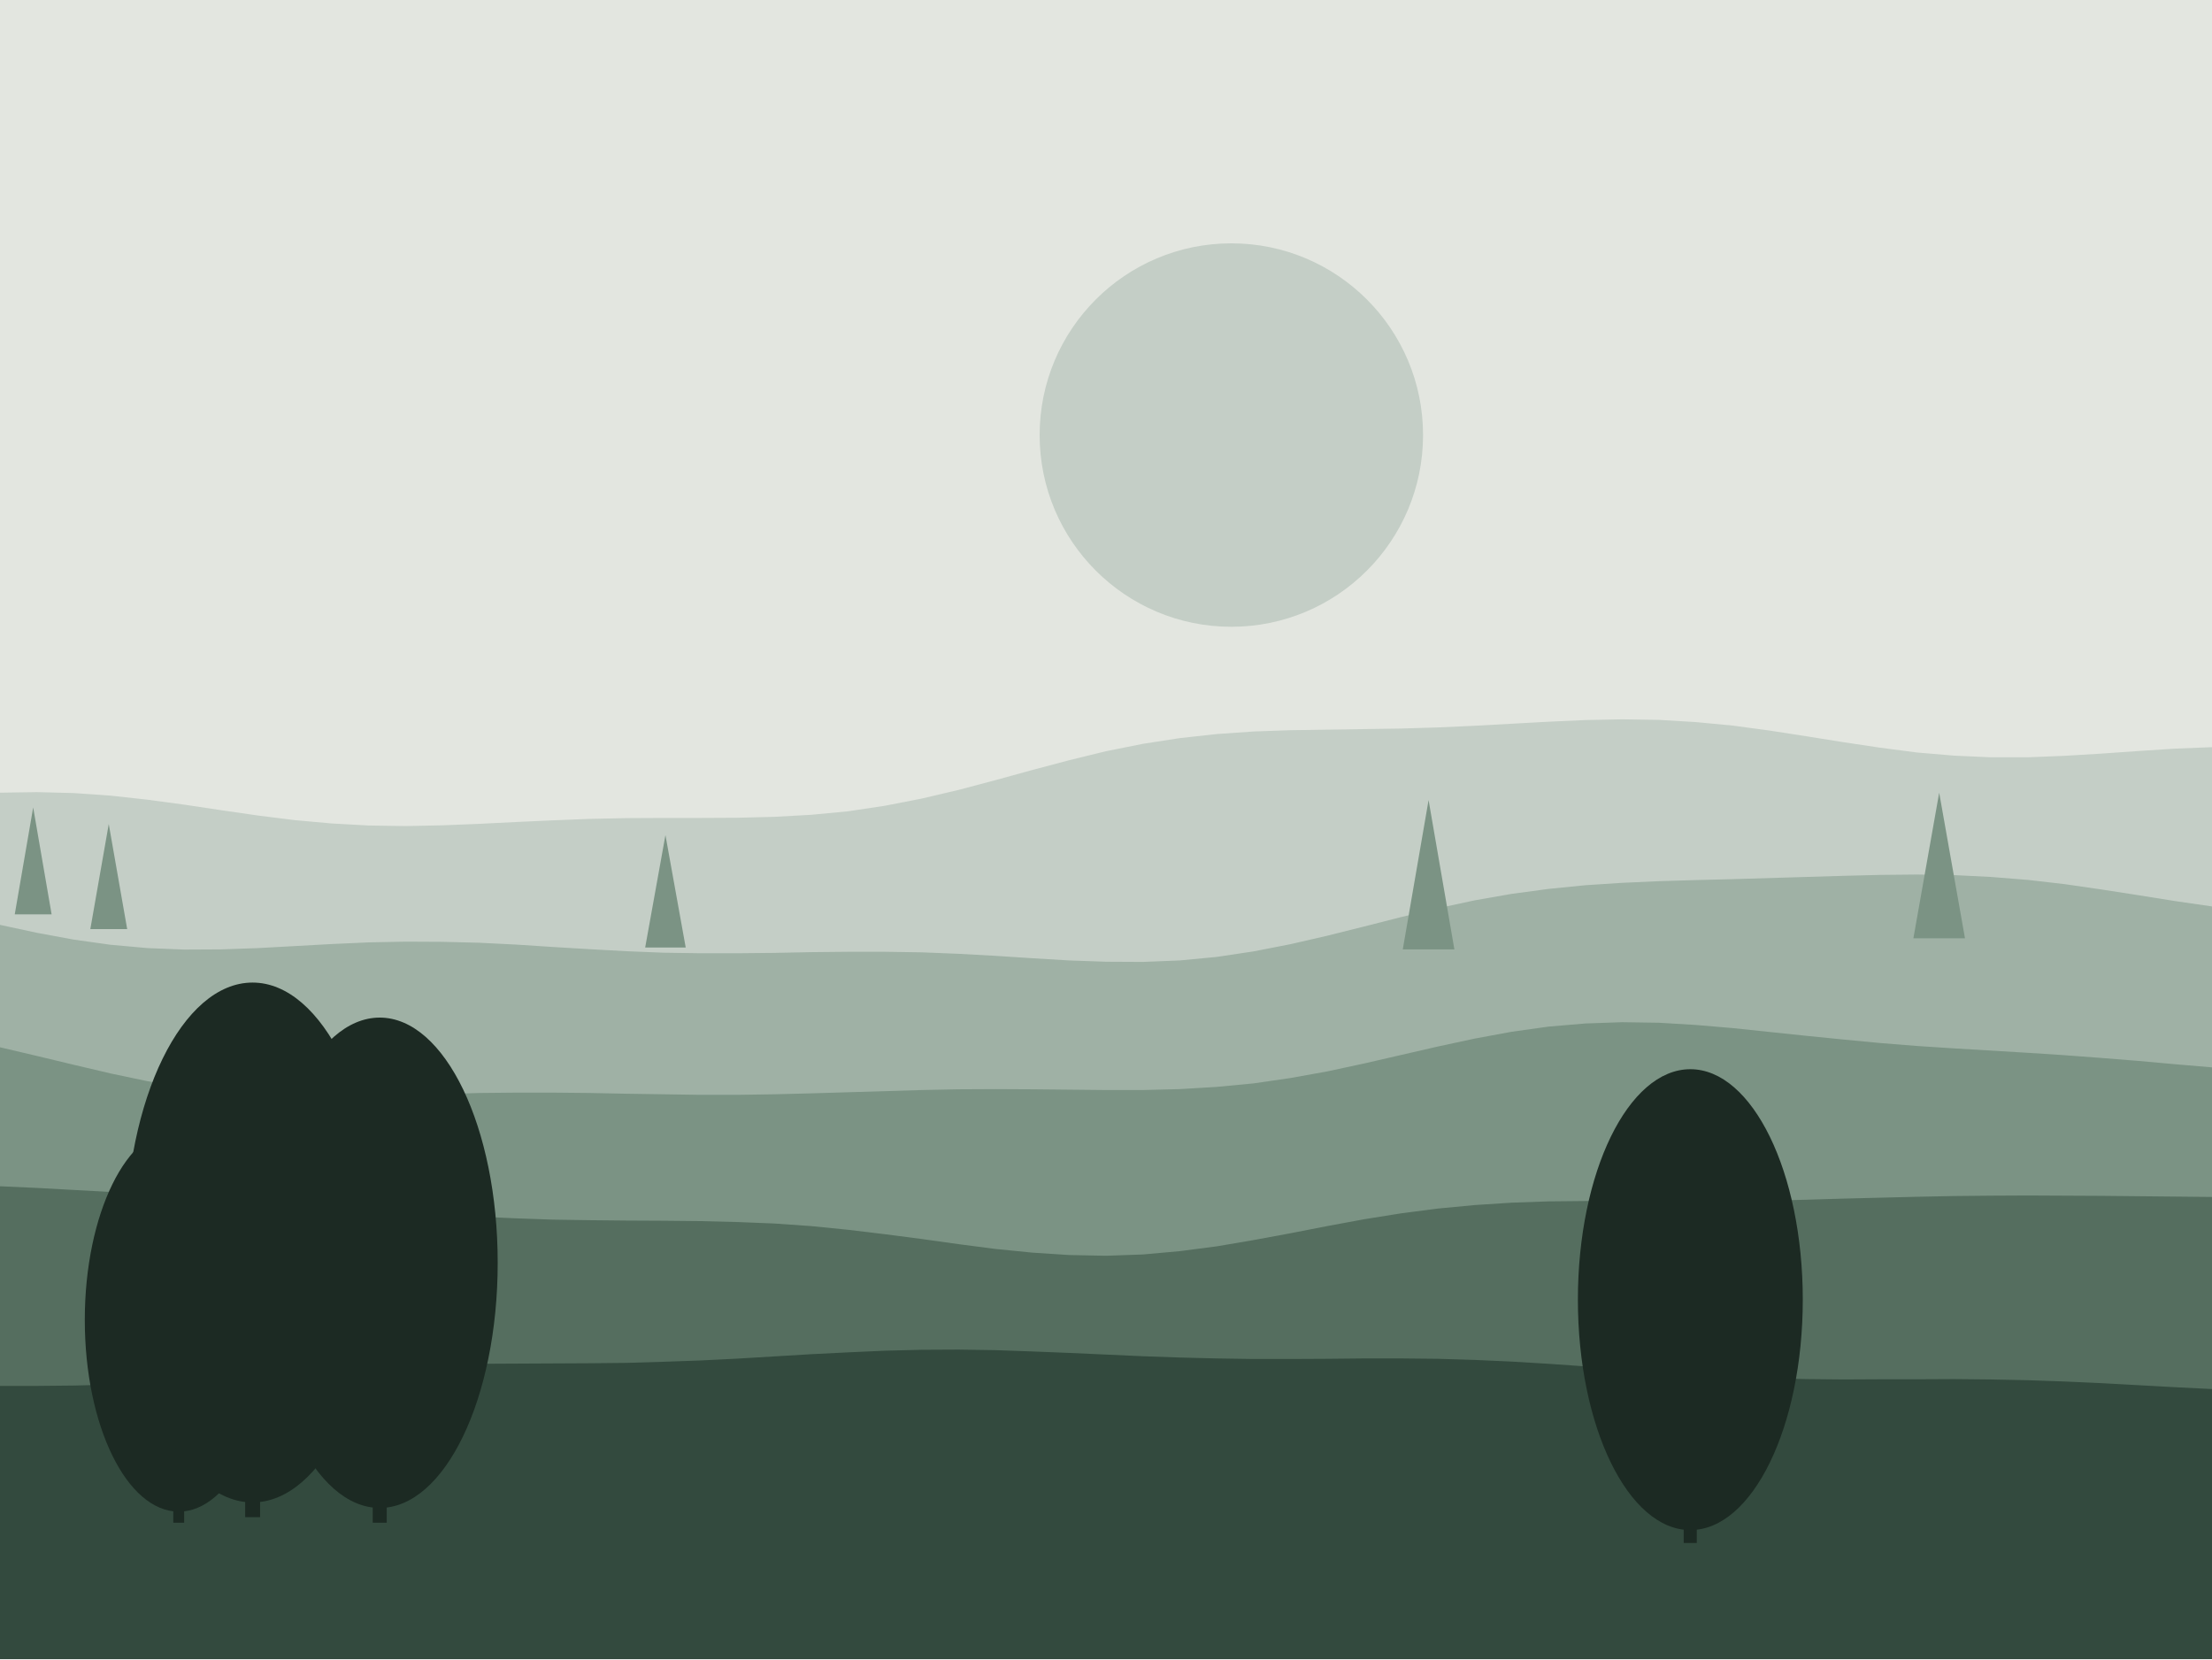
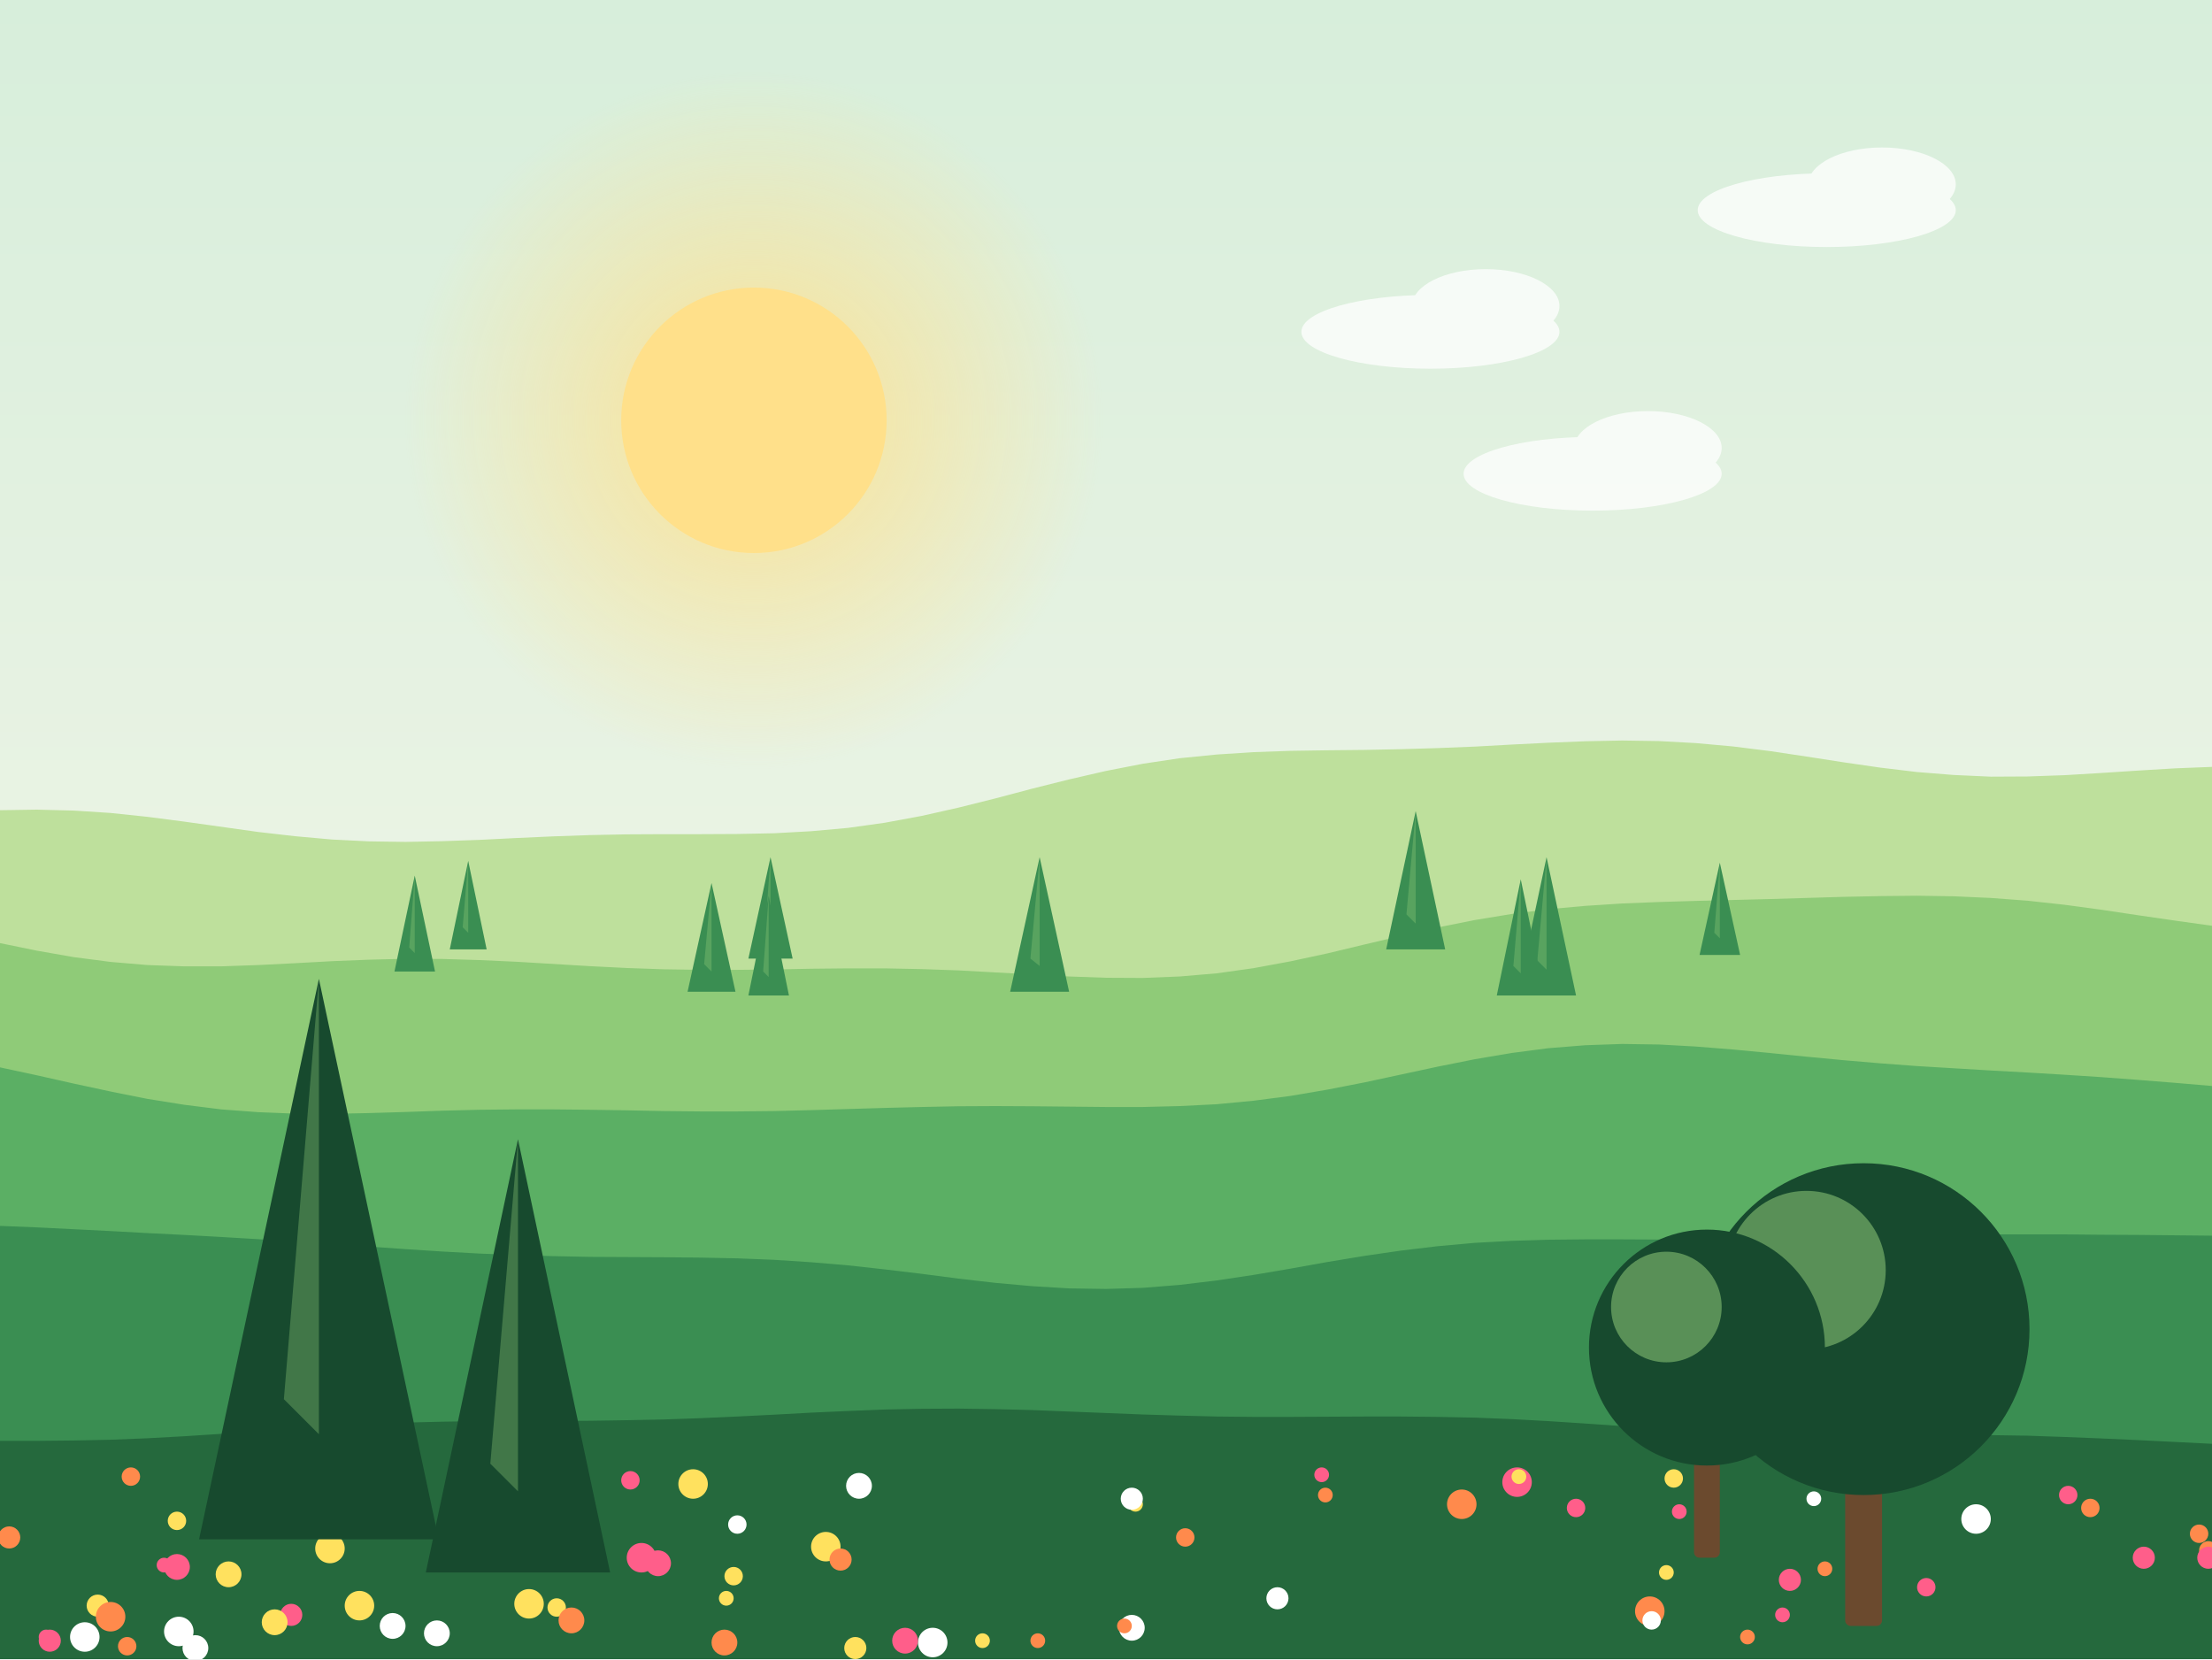
<svg xmlns="http://www.w3.org/2000/svg" viewBox="0 0 1200 900" preserveAspectRatio="xMidYMid slice">
-   <rect width="1200" height="900" fill="#E3E6E0" />
-   <circle cx="668" cy="236" r="104" fill="#C4CEC6" />
-   <polygon fill="#C4CEC6" points="0,900 0,430.0 20,429.7 40,430.2 60,431.6 80,433.8 100,436.5 120,439.5 140,442.4 160,444.9 180,446.7 200,447.8 220,448.1 240,447.7 260,446.9 280,445.9 300,445.0 320,444.2 340,443.8 360,443.7 380,443.7 400,443.6 420,443.1 440,442.0 460,440.1 480,437.1 500,433.2 520,428.5 540,423.2 560,417.7 580,412.4 600,407.5 620,403.5 640,400.4 660,398.2 680,396.8 700,396.1 720,395.8 740,395.5 760,395.2 780,394.6 800,393.7 820,392.6 840,391.5 860,390.6 880,390.2 900,390.5 920,391.7 940,393.6 960,396.3 980,399.4 1000,402.6 1020,405.6 1040,408.2 1060,409.9 1080,410.8 1100,410.8 1120,410.0 1140,408.8 1160,407.4 1180,406.1 1200,405.3 1200,900" />
-   <polygon fill="#9FB1A5" points="0,900 0,501.7 20,506.0 40,509.7 60,512.5 80,514.3 100,515.1 120,515.0 140,514.3 160,513.2 180,512.1 200,511.2 220,510.8 240,510.9 260,511.4 280,512.4 300,513.7 320,514.9 340,516.0 360,516.8 380,517.1 400,517.1 420,516.9 440,516.5 460,516.3 480,516.3 500,516.6 520,517.4 540,518.5 560,519.8 580,521.0 600,521.7 620,521.8 640,521.0 660,519.1 680,516.1 700,512.2 720,507.6 740,502.6 760,497.5 780,492.7 800,488.4 820,484.9 840,482.2 860,480.2 880,478.9 900,478.0 920,477.4 940,476.9 960,476.3 980,475.7 1000,475.1 1020,474.6 1040,474.4 1060,474.7 1080,475.7 1100,477.3 1120,479.6 1140,482.5 1160,485.6 1180,488.8 1200,491.7 1200,900" />
-   <polygon fill="#7B9384" points="361,453 350,514 372,514" />
-   <polygon fill="#7B9384" points="59,447 49,504 69,504" />
-   <polygon fill="#7B9384" points="18,438 8,496 28,496" />
-   <polygon fill="#7B9384" points="1052,430 1038,509 1066,509" />
-   <polygon fill="#7B9384" points="775,434 761,515 789,515" />
-   <polygon fill="#7B9384" points="0,900 0,568.1 20,572.8 40,577.6 60,582.3 80,586.5 100,590.0 120,592.7 140,594.4 160,595.2 180,595.3 200,594.9 220,594.2 240,593.5 260,592.9 280,592.7 300,592.7 320,592.9 340,593.3 360,593.6 380,593.9 400,593.9 420,593.6 440,593.1 460,592.5 480,591.9 500,591.3 520,590.9 540,590.8 560,590.9 580,591.1 600,591.3 620,591.3 640,590.8 660,589.6 680,587.7 700,584.8 720,581.2 740,576.9 760,572.3 780,567.7 800,563.4 820,559.7 840,556.9 860,555.2 880,554.5 900,554.8 920,556.0 940,557.7 960,559.8 980,561.9 1000,563.9 1020,565.8 1040,567.4 1060,568.7 1080,569.9 1100,571.1 1120,572.4 1140,573.9 1160,575.5 1180,577.3 1200,579.0 1200,900" />
-   <polygon fill="#556E5F" points="0,900 0,643.5 20,644.4 40,645.5 60,646.6 80,647.8 100,648.9 120,650.1 140,651.4 160,652.8 180,654.3 200,655.8 220,657.3 240,658.8 260,660.0 280,660.9 300,661.6 320,661.9 340,662.1 360,662.2 380,662.4 400,662.9 420,663.7 440,665.1 460,667.1 480,669.5 500,672.1 520,674.9 540,677.5 560,679.5 580,680.8 600,681.2 620,680.5 640,678.7 660,676.1 680,672.7 700,669.0 720,665.1 740,661.4 760,658.2 780,655.6 800,653.7 820,652.4 840,651.7 860,651.5 880,651.5 900,651.6 920,651.7 940,651.5 960,651.3 980,650.8 1000,650.2 1020,649.7 1040,649.2 1060,648.8 1080,648.6 1100,648.5 1120,648.6 1140,648.7 1160,648.9 1180,649.1 1200,649.3 1200,900" />
-   <polygon fill="#334A3E" points="0,900 0,751.8 20,751.8 40,751.6 60,751.1 80,750.2 100,749.0 120,747.5 140,745.9 160,744.3 180,742.8 200,741.6 220,740.7 240,740.1 260,739.8 280,739.7 300,739.6 320,739.5 340,739.3 360,738.7 380,738.0 400,737.0 420,735.8 440,734.6 460,733.6 480,732.7 500,732.2 520,732.1 540,732.4 560,733.1 580,733.9 600,734.8 620,735.7 640,736.4 660,736.9 680,737.2 700,737.2 720,737.1 740,736.9 760,736.9 780,737.1 800,737.7 820,738.6 840,739.8 860,741.2 880,742.8 900,744.3 920,745.7 940,746.8 960,747.6 980,748.1 1000,748.3 1020,748.2 1040,748.2 1060,748.1 1080,748.3 1100,748.7 1120,749.4 1140,750.3 1160,751.4 1180,752.5 1200,753.5 1200,900" />
-   <ellipse cx="206" cy="685" rx="64" ry="133" fill="#1C2A23" />
-   <rect x="202.2" y="799" width="7.6" height="27" fill="#1C2A23" />
-   <ellipse cx="97" cy="716" rx="51" ry="104" fill="#1C2A23" />
-   <rect x="94.0" y="805" width="5.9" height="21" fill="#1C2A23" />
-   <ellipse cx="917" cy="705" rx="61" ry="125" fill="#1C2A23" />
-   <rect x="913.4" y="812" width="7.1" height="25" fill="#1C2A23" />
-   <ellipse cx="137" cy="674" rx="69" ry="141" fill="#1C2A23" />
-   <rect x="133.0" y="795" width="8.1" height="28" fill="#1C2A23" />
+   <defs>
+     <linearGradient id="s" x1="0" y1="0" x2="0" y2="1">
+       <stop offset="0" stop-color="#D7EEDB" />
+       <stop offset="1" stop-color="#FBF8EC" />
+     </linearGradient>
+     <radialGradient id="g">
+       <stop offset="0" stop-color="#FFE08A" stop-opacity=".9" />
+       <stop offset="1" stop-color="#FFE08A" stop-opacity="0" />
+     </radialGradient>
+   </defs>
+   <rect width="1200" height="900" fill="url(#s)" />
+   <circle cx="409" cy="228" r="190" fill="url(#g)" />
+   <circle cx="409" cy="228" r="72" fill="#FFE08A" />
+   <g fill="#FFFFFF" opacity=".75">
+     <ellipse cx="991" cy="114" rx="70" ry="20" />
+     <ellipse cx="1021" cy="100" rx="40" ry="20" />
+   </g>
+   <g fill="#FFFFFF" opacity=".75">
+     <ellipse cx="864" cy="257" rx="70" ry="20" />
+     <ellipse cx="894" cy="243" rx="40" ry="20" />
+   </g>
+   <g fill="#FFFFFF" opacity=".75">
+     <ellipse cx="776" cy="180" rx="70" ry="20" />
+     <ellipse cx="806" cy="166" rx="40" ry="20" />
+   </g>
+   <polygon fill="#BEE09C" points="0,900 0,439.5 20,439.2 40,439.7 60,441.0 80,443.1 100,445.7 120,448.5 140,451.3 160,453.6 180,455.4 200,456.4 220,456.7 240,456.3 260,455.6 280,454.6 300,453.7 320,453.0 340,452.6 360,452.5 380,452.5 400,452.4 420,452.0 440,450.9 460,449.1 480,446.3 500,442.6 520,438.1 540,433.1 560,427.8 580,422.8 600,418.2 620,414.3 640,411.3 660,409.3 680,408.0 700,407.3 720,407.0 740,406.8 760,406.4 780,405.8 800,405.0 820,403.9 840,402.9 860,402.1 880,401.7 900,402.0 920,403.1 940,404.9 960,407.4 980,410.4 1000,413.5 1020,416.4 1040,418.8 1060,420.4 1080,421.3 1100,421.2 1120,420.5 1140,419.3 1160,418.0 1180,416.8 1200,416.0 1200,900" />
+   <polygon fill="#8FCB78" points="0,900 0,511.6 20,515.7 40,519.2 60,521.8 80,523.5 100,524.2 120,524.2 140,523.5 160,522.5 180,521.4 200,520.6 220,520.1 240,520.2 260,520.8 280,521.7 300,522.9 320,524.1 340,525.1 360,525.8 380,526.1 400,526.1 420,525.9 440,525.5 460,525.3 480,525.3 500,525.7 520,526.4 540,527.5 560,528.6 580,529.7 600,530.4 620,530.5 640,529.7 660,528.0 680,525.2 700,521.5 720,517.2 740,512.4 760,507.7 780,503.1 800,499.1 820,495.8 840,493.2 860,491.4 880,490.1 900,489.3 920,488.7 940,488.2 960,487.7 980,487.1 1000,486.5 1020,486.1 1040,485.9 1060,486.2 1080,487.1 1100,488.6 1120,490.8 1140,493.5 1160,496.5 1180,499.4 1200,502.2 1200,900" />
+   <polygon fill="#3A8E52" points="225,475 214,527 236,527" />
+   <polygon fill="#8FCB78" opacity=".35" points="225,475 222,514 225,517" />
+   <polygon fill="#3A8E52" points="933,468 922,518 944,518" />
+   <polygon fill="#8FCB78" opacity=".35" points="933,468 930,506 933,509" />
+   <polygon fill="#3A8E52" points="418,465 406,520 430,520" />
+   <polygon fill="#8FCB78" opacity=".35" points="418,465 415,506 418,510" />
+   <polygon fill="#3A8E52" points="417,486 406,540 428,540" />
+   <polygon fill="#8FCB78" opacity=".35" points="417,486 414,527 417,530" />
+   <polygon fill="#3A8E52" points="386,479 373,538 399,538" />
+   <polygon fill="#8FCB78" opacity=".35" points="386,479 382,523 386,527" />
+   <polygon fill="#3A8E52" points="839,465 823,540 855,540" />
+   <polygon fill="#8FCB78" opacity=".35" points="839,465 834,521 839,526" />
+   <polygon fill="#3A8E52" points="825,477 812,540 838,540" />
+   <polygon fill="#8FCB78" opacity=".35" points="825,477 821,524 825,528" />
+   <polygon fill="#3A8E52" points="564,465 548,538 580,538" />
+   <polygon fill="#8FCB78" opacity=".35" points="564,465 559,520 564,524" />
+   <polygon fill="#3A8E52" points="768,440 752,515 784,515" />
+   <polygon fill="#8FCB78" opacity=".35" points="768,440 763,496 768,501" />
+   <polygon fill="#3A8E52" points="254,467 244,515 264,515" />
+   <polygon fill="#8FCB78" opacity=".35" points="254,467 251,503 254,506" />
+   <polygon fill="#5BAF64" points="0,900 0,579.0 20,583.3 40,587.8 60,592.1 80,596.1 100,599.3 120,601.8 140,603.3 160,604.1 180,604.2 200,603.8 220,603.2 240,602.5 260,602.0 280,601.8 300,601.8 320,602.0 340,602.3 360,602.7 380,602.9 400,602.9 420,602.7 440,602.2 460,601.6 480,601.0 500,600.5 520,600.1 540,600.0 560,600.1 580,600.3 600,600.5 620,600.5 640,600.0 660,599.0 680,597.1 700,594.5 720,591.1 740,587.2 760,582.9 780,578.6 800,574.6 820,571.2 840,568.6 860,567.0 880,566.3 900,566.6 920,567.7 940,569.3 960,571.2 980,573.2 1000,575.1 1020,576.8 1040,578.3 1060,579.5 1080,580.7 1100,581.8 1120,583.0 1140,584.3 1160,585.8 1180,587.4 1200,589.1 1200,900" />
+   <polygon fill="#3A8E52" points="0,900 0,665.0 20,665.8 40,666.8 60,667.8 80,668.9 100,669.9 120,671.0 140,672.2 160,673.5 180,674.8 200,676.2 220,677.6 240,678.9 260,680.0 280,680.8 300,681.4 320,681.8 340,681.9 360,682.0 380,682.2 400,682.6 420,683.4 440,684.7 460,686.4 480,688.6 500,691.0 520,693.6 540,695.9 560,697.7 580,698.9 600,699.2 620,698.6 640,697.0 660,694.6 680,691.6 700,688.2 720,684.6 740,681.3 760,678.4 780,676.0 800,674.2 820,673.1 840,672.5 860,672.3 880,672.3 900,672.4 920,672.4 940,672.3 960,672.0 980,671.6 1000,671.1 1020,670.6 1040,670.2 1060,669.8 1080,669.6 1100,669.6 1120,669.6 1140,669.8 1160,669.9 1180,670.1 1200,670.3 1200,900" />
+   <polygon fill="#25693D" points="0,900 0,781.6 20,781.6 40,781.4 60,781.0 80,780.2 100,779.1 120,777.8 140,776.4 160,775.0 180,773.6 200,772.5 220,771.7 240,771.2 260,770.9 280,770.8 300,770.8 320,770.7 340,770.4 360,770.0 380,769.3 400,768.4 420,767.4 440,766.3 460,765.4 480,764.6 500,764.2 520,764.1 540,764.4 560,764.9 580,765.7 600,766.5 620,767.3 640,767.9 660,768.4 680,768.6 700,768.6 720,768.5 740,768.4 760,768.4 780,768.6 800,769.0 820,769.8 840,770.9 860,772.2 880,773.6 900,775.0 920,776.2 940,777.2 960,777.9 980,778.3 1000,778.5 1020,778.4 1040,778.4 1060,778.3 1080,778.5 1100,778.8 1120,779.5 1140,780.3 1160,781.2 1180,782.2 1200,783.2 1200,900" />
+   <circle cx="302" cy="872" r="5" fill="#FFE15E" />
+   <circle cx="342" cy="803" r="5" fill="#FF5E8A" />
+   <circle cx="793" cy="816" r="8" fill="#FF8A4C" />
+   <circle cx="506" cy="891" r="8" fill="#FFFFFF" />
+   <circle cx="693" cy="867" r="6" fill="#FFFFFF" />
+   <circle cx="990" cy="851" r="4" fill="#FF8A4C" />
+   <circle cx="614" cy="883" r="7" fill="#FFFFFF" />
+   <circle cx="491" cy="890" r="7" fill="#FF5E8A" />
+   <circle cx="1193" cy="832" r="5" fill="#FF8A4C" />
+   <circle cx="1198" cy="841" r="5" fill="#FF8A4C" />
+   <circle cx="563" cy="890" r="4" fill="#FF8A4C" />
+   <circle cx="448" cy="839" r="8" fill="#FFE15E" />
+   <circle cx="1163" cy="845" r="6" fill="#FF5E8A" />
+   <circle cx="25" cy="888" r="4" fill="#FF5E8A" />
+   <circle cx="394" cy="867" r="4" fill="#FFE15E" />
+   <circle cx="89" cy="849" r="4" fill="#FF5E8A" />
+   <circle cx="310" cy="879" r="7" fill="#FF8A4C" />
+   <circle cx="911" cy="820" r="4" fill="#FF5E8A" />
+   <circle cx="96" cy="825" r="5" fill="#FFE15E" />
+   <circle cx="193" cy="804" r="5" fill="#FFE15E" />
+   <circle cx="184" cy="815" r="6" fill="#FF8A4C" />
+   <circle cx="823" cy="804" r="8" fill="#FF5E8A" />
+   <circle cx="971" cy="857" r="6" fill="#FF5E8A" />
+   <circle cx="1072" cy="824" r="8" fill="#FFFFFF" />
+   <circle cx="855" cy="818" r="5" fill="#FF5E8A" />
+   <circle cx="158" cy="876" r="6" fill="#FF5E8A" />
+   <circle cx="533" cy="890" r="4" fill="#FFE15E" />
+   <circle cx="466" cy="806" r="7" fill="#FFFFFF" />
+   <circle cx="5" cy="834" r="6" fill="#FF8A4C" />
+   <circle cx="53" cy="871" r="6" fill="#FFE15E" />
+   <circle cx="824" cy="801" r="4" fill="#FFE15E" />
+   <circle cx="610" cy="882" r="4" fill="#FF8A4C" />
+   <circle cx="1198" cy="845" r="6" fill="#FF5E8A" />
+   <circle cx="69" cy="893" r="5" fill="#FF8A4C" />
+   <circle cx="46" cy="888" r="8" fill="#FFFFFF" />
+   <circle cx="1134" cy="818" r="5" fill="#FF8A4C" />
+   <circle cx="27" cy="890" r="6" fill="#FF5E8A" />
+   <circle cx="357" cy="848" r="7" fill="#FF5E8A" />
+   <circle cx="400" cy="827" r="5" fill="#FFFFFF" />
+   <circle cx="149" cy="880" r="7" fill="#FFE15E" />
+   <circle cx="895" cy="874" r="8" fill="#FF8A4C" />
+   <circle cx="616" cy="816" r="4" fill="#FFE15E" />
+   <circle cx="96" cy="850" r="7" fill="#FF5E8A" />
+   <circle cx="719" cy="811" r="4" fill="#FF8A4C" />
+   <circle cx="904" cy="853" r="4" fill="#FFE15E" />
+   <circle cx="984" cy="813" r="4" fill="#FFFFFF" />
+   <circle cx="195" cy="871" r="8" fill="#FFE15E" />
+   <circle cx="287" cy="870" r="8" fill="#FFE15E" />
+   <circle cx="348" cy="845" r="8" fill="#FF5E8A" />
+   <circle cx="213" cy="882" r="7" fill="#FFFFFF" />
+   <circle cx="237" cy="886" r="7" fill="#FFFFFF" />
+   <circle cx="464" cy="894" r="6" fill="#FFE15E" />
+   <circle cx="71" cy="801" r="5" fill="#FF8A4C" />
+   <circle cx="1122" cy="811" r="5" fill="#FF5E8A" />
+   <circle cx="106" cy="894" r="7" fill="#FFFFFF" />
+   <circle cx="1045" cy="861" r="5" fill="#FF5E8A" />
+   <circle cx="97" cy="885" r="8" fill="#FFFFFF" />
+   <circle cx="60" cy="877" r="8" fill="#FF8A4C" />
+   <circle cx="376" cy="805" r="8" fill="#FFE15E" />
+   <circle cx="948" cy="888" r="4" fill="#FF8A4C" />
+   <circle cx="456" cy="846" r="6" fill="#FF8A4C" />
+   <circle cx="614" cy="813" r="6" fill="#FFFFFF" />
+   <circle cx="896" cy="879" r="5" fill="#FFFFFF" />
+   <circle cx="180" cy="820" r="6" fill="#FFE15E" />
+   <circle cx="393" cy="891" r="7" fill="#FF8A4C" />
+   <circle cx="179" cy="840" r="8" fill="#FFE15E" />
+   <circle cx="643" cy="834" r="5" fill="#FF8A4C" />
+   <circle cx="908" cy="802" r="5" fill="#FFE15E" />
+   <circle cx="967" cy="876" r="4" fill="#FF5E8A" />
+   <circle cx="717" cy="800" r="4" fill="#FF5E8A" />
+   <circle cx="124" cy="854" r="7" fill="#FFE15E" />
+   <circle cx="398" cy="855" r="5" fill="#FFE15E" />
+   <rect x="1001" y="799" width="20" height="83" rx="3" fill="#6B4A2E" />
+   <circle cx="1011" cy="721" r="90" fill="#174A2E" />
+   <circle cx="980" cy="689" r="43" fill="#8FCB78" opacity=".55" />
+   <polygon fill="#174A2E" points="173,531 108,835 238,835" />
+   <polygon fill="#8FCB78" opacity=".35" points="173,531 154,759 173,778" />
+   <rect x="919" y="787" width="14" height="58" rx="3" fill="#6B4A2E" />
+   <circle cx="926" cy="731" r="64" fill="#174A2E" />
+   <circle cx="904" cy="709" r="30" fill="#8FCB78" opacity=".55" />
+   <polygon fill="#174A2E" points="281,618 231,853 331,853" />
+   <polygon fill="#8FCB78" opacity=".35" points="281,618 266,794 281,809" />
</svg>
